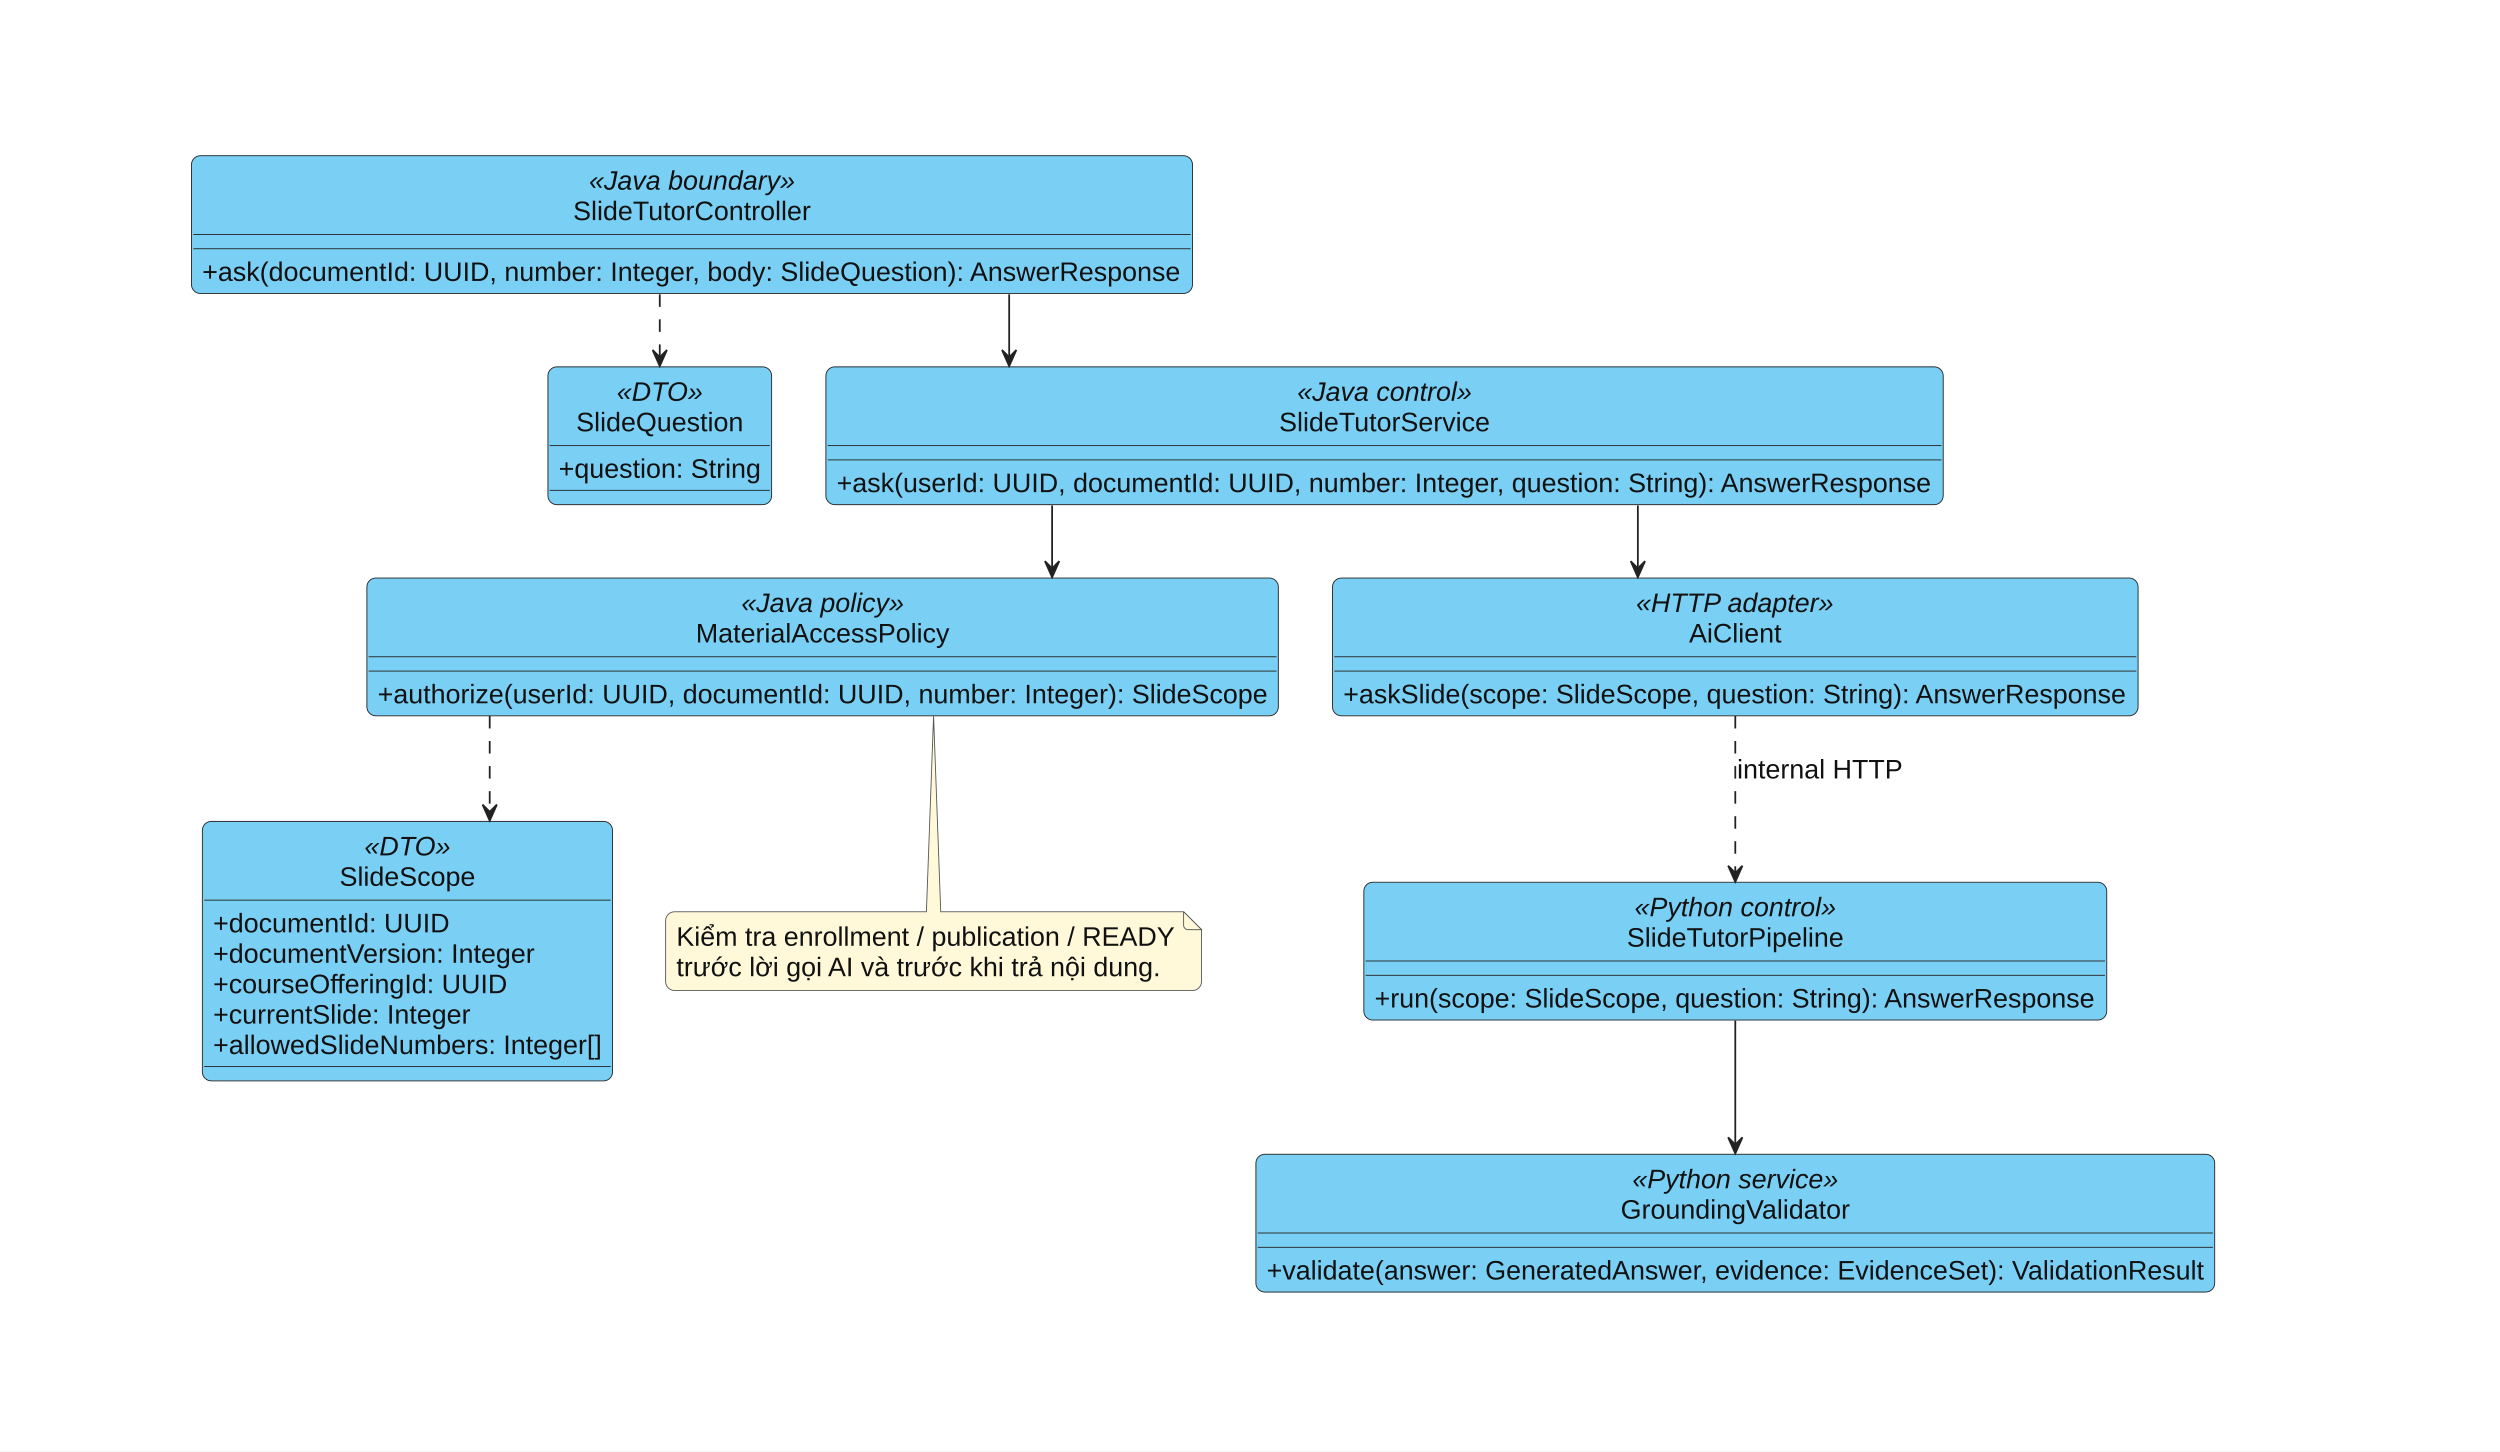
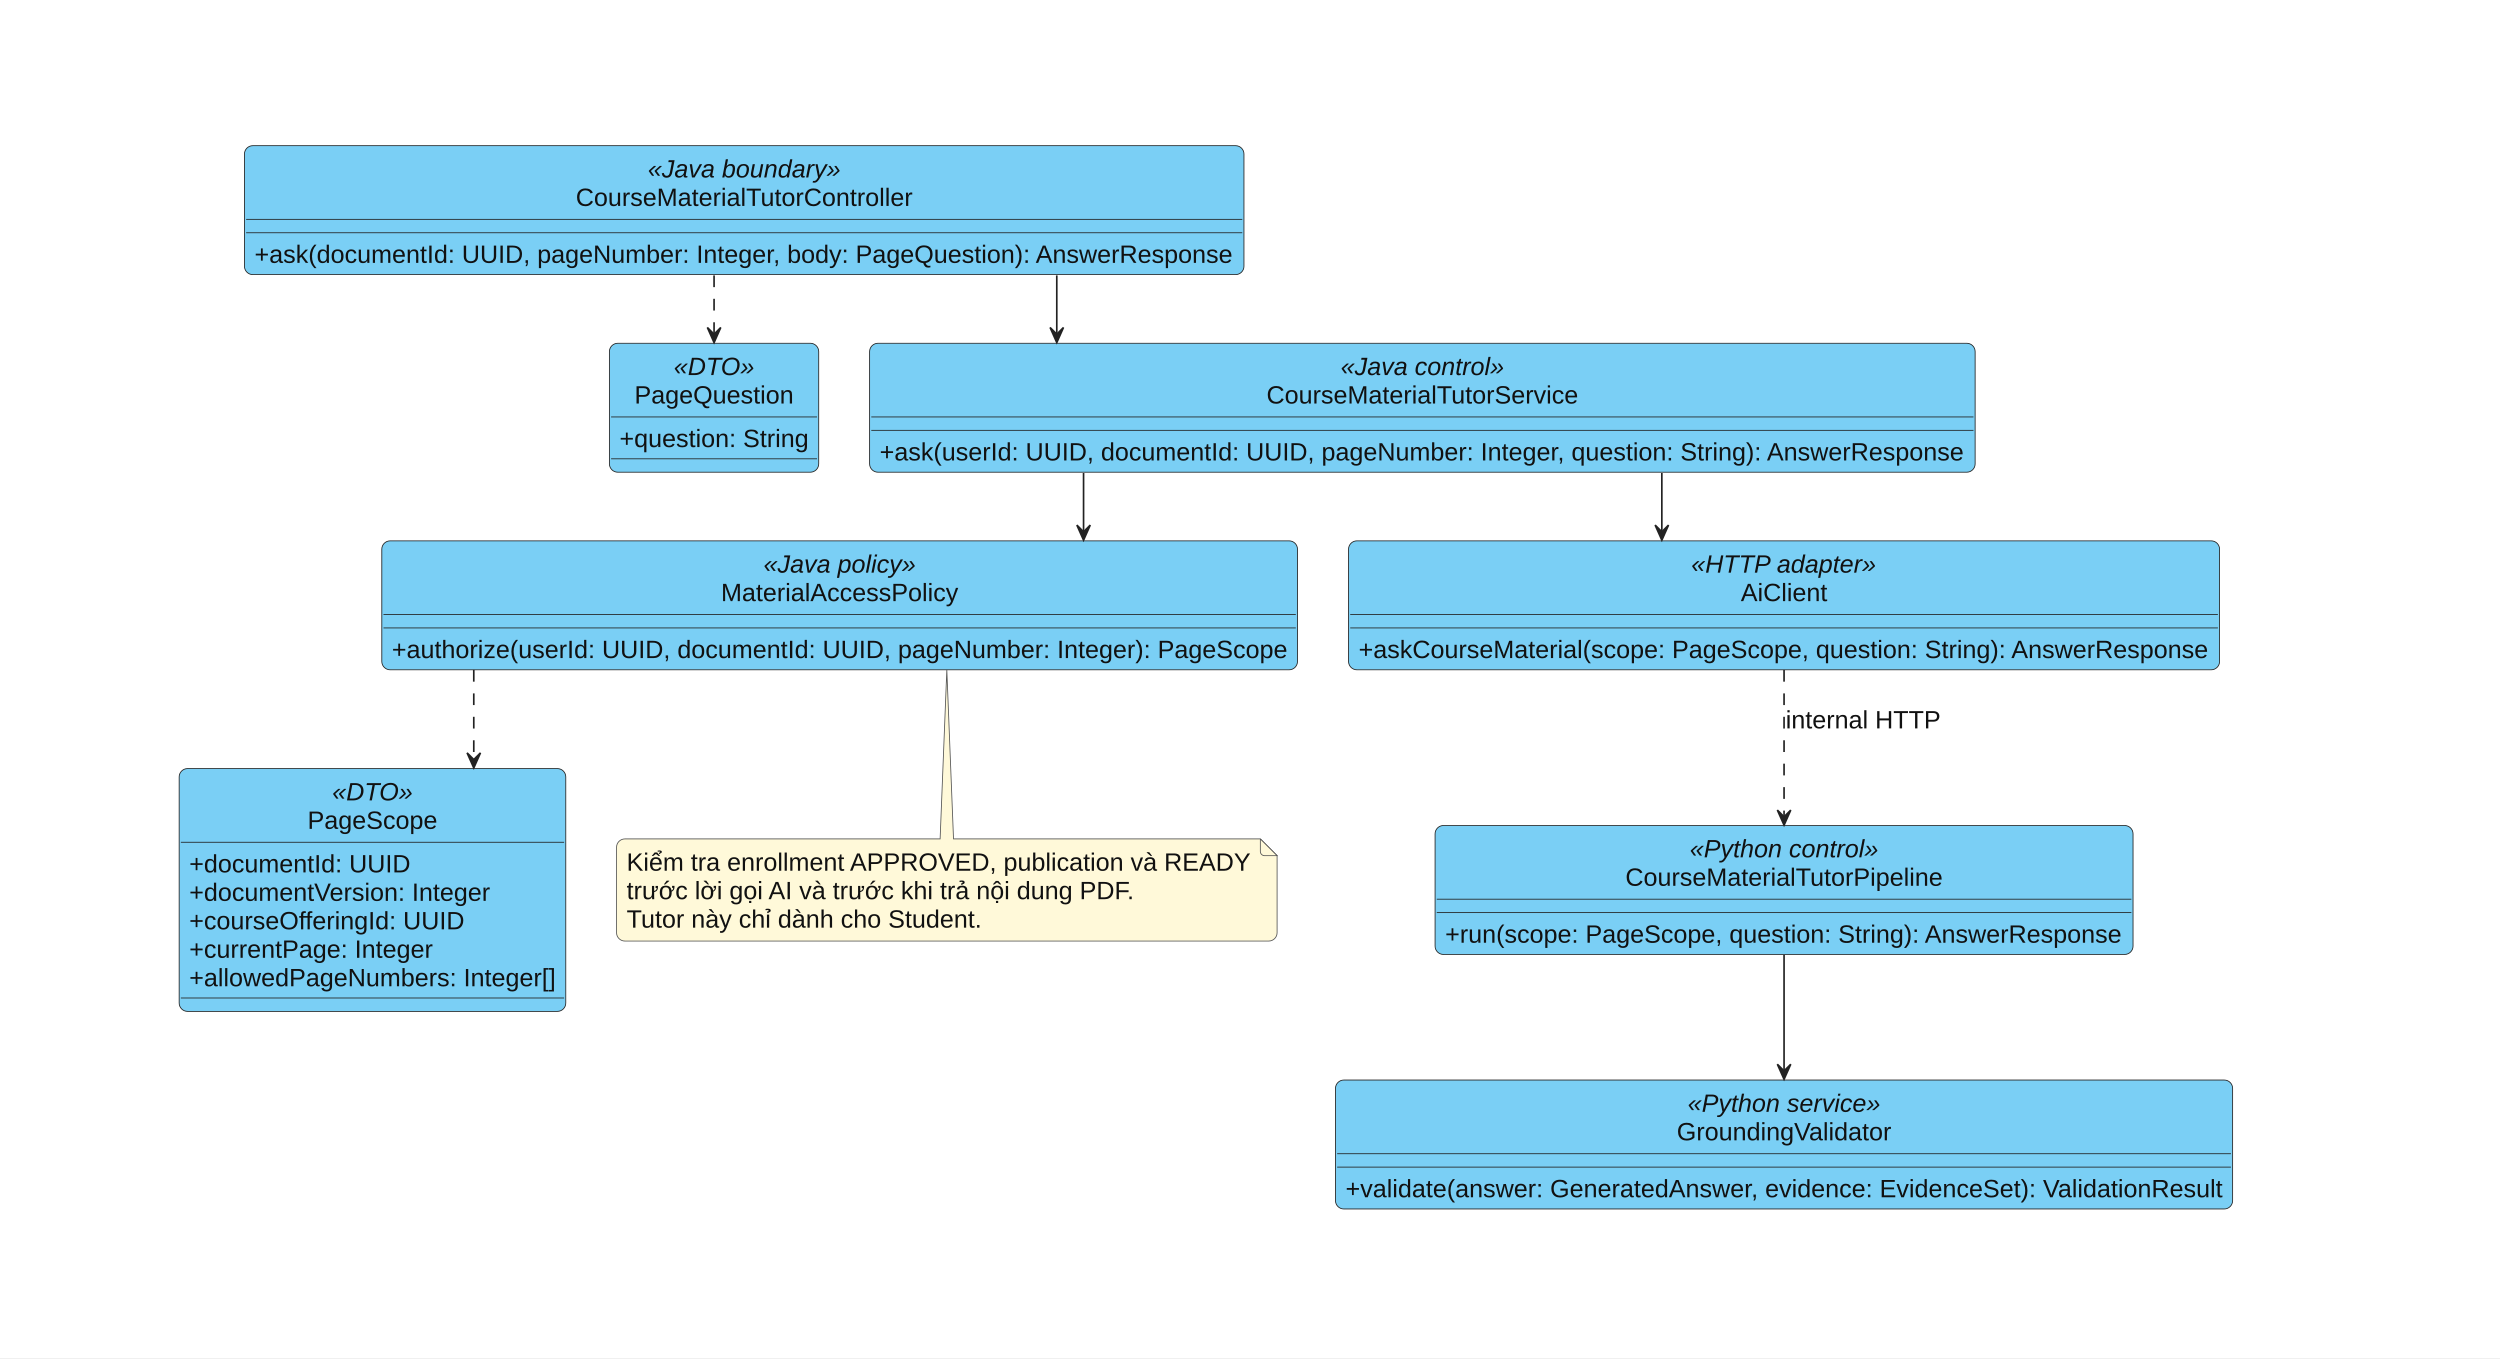
- <svg xmlns="http://www.w3.org/2000/svg" version="1.1" viewBox="-100 -80 1397 811" width="1397" height="811">
-   <rect x="-100" y="-80" width="1397" height="811" fill="#FFFFFF" />
+ <svg xmlns="http://www.w3.org/2000/svg" version="1.1" viewBox="-100 -80 1493 811" width="1493" height="811">
+   <rect x="-100" y="-80" width="1493" height="811" fill="#FFFFFF" />
  <defs />
  <g>
-     <g class="entity" data-qualified-name="SlideTutorController" id="ent0001" data-source-line="25">
-       <rect x="7" y="7" width="559.36" height="77" rx="5" ry="5" fill="#7ACFF5" stroke="#222222" stroke-width="0.50" />
-       <text x="229.14" y="26" font-size="15" fill="#111111" xml:space="preserve" style="white-space: pre" font-style="italic" font-family="Arial">«Java boundary»</text>
-       <text x="220.26" y="43" font-size="15" fill="#111111" xml:space="preserve" style="white-space: pre" font-family="Arial">SlideTutorController</text>
-       <line x1="8" y1="51" x2="565.36" y2="51" stroke="#222222" stroke-width="0.50" />
-       <line x1="8" y1="59" x2="565.36" y2="59" stroke="#222222" stroke-width="0.50" />
-       <text x="13" y="77" font-size="15" fill="#111111" xml:space="preserve" style="white-space: pre" font-family="Arial">+ask(documentId: UUID, number: Integer, body: SlideQuestion): AnswerResponse</text>
+     <g class="entity" data-qualified-name="CourseMaterialTutorController" id="ent0001" data-source-line="22">
+       <rect x="45.99" y="7" width="596.90" height="77" rx="5" ry="5" fill="#7ACFF5" stroke="#222222" stroke-width="0.50" />
+       <text x="286.90" y="26" font-size="15" fill="#111111" xml:space="preserve" style="white-space: pre" font-style="italic" font-family="Arial">«Java boundary»</text>
+       <text x="243.85" y="43" font-size="15" fill="#111111" xml:space="preserve" style="white-space: pre" font-family="Arial">CourseMaterialTutorController</text>
+       <line x1="46.99" y1="51" x2="641.89" y2="51" stroke="#222222" stroke-width="0.50" />
+       <line x1="46.99" y1="59" x2="641.89" y2="59" stroke="#222222" stroke-width="0.50" />
+       <text x="51.99" y="77" font-size="15" fill="#111111" xml:space="preserve" style="white-space: pre" font-family="Arial">+ask(documentId: UUID, pageNumber: Integer, body: PageQuestion): AnswerResponse</text>
    </g>
-     <g class="entity" data-qualified-name="SlideQuestion" id="ent0002" data-source-line="28">
-       <rect x="206.19" y="125" width="124.99" height="77" rx="5" ry="5" fill="#7ACFF5" stroke="#222222" stroke-width="0.50" />
-       <text x="244.65" y="144" font-size="15" fill="#111111" xml:space="preserve" style="white-space: pre" font-style="italic" font-family="Arial">«DTO»</text>
-       <text x="221.99" y="161" font-size="15" fill="#111111" xml:space="preserve" style="white-space: pre" font-family="Arial">SlideQuestion</text>
-       <line x1="207.19" y1="169" x2="330.18" y2="169" stroke="#222222" stroke-width="0.50" />
-       <text x="212.19" y="187" font-size="15" fill="#111111" xml:space="preserve" style="white-space: pre" font-family="Arial">+question: String</text>
-       <line x1="207.19" y1="194" x2="330.18" y2="194" stroke="#222222" stroke-width="0.50" />
+     <g class="entity" data-qualified-name="PageQuestion" id="ent0002" data-source-line="25">
+       <rect x="263.94" y="125" width="124.99" height="77" rx="5" ry="5" fill="#7ACFF5" stroke="#222222" stroke-width="0.50" />
+       <text x="302.40" y="144" font-size="15" fill="#111111" xml:space="preserve" style="white-space: pre" font-style="italic" font-family="Arial">«DTO»</text>
+       <text x="278.90" y="161" font-size="15" fill="#111111" xml:space="preserve" style="white-space: pre" font-family="Arial">PageQuestion</text>
+       <line x1="264.94" y1="169" x2="387.93" y2="169" stroke="#222222" stroke-width="0.50" />
+       <text x="269.94" y="187" font-size="15" fill="#111111" xml:space="preserve" style="white-space: pre" font-family="Arial">+question: String</text>
+       <line x1="264.94" y1="194" x2="387.93" y2="194" stroke="#222222" stroke-width="0.50" />
    </g>
-     <g class="entity" data-qualified-name="SlideTutorService" id="ent0003" data-source-line="31">
-       <rect x="361.50" y="125" width="624.36" height="77" rx="5" ry="5" fill="#7ACFF5" stroke="#222222" stroke-width="0.50" />
-       <text x="624.90" y="144" font-size="15" fill="#111111" xml:space="preserve" style="white-space: pre" font-style="italic" font-family="Arial">«Java control»</text>
-       <text x="614.77" y="161" font-size="15" fill="#111111" xml:space="preserve" style="white-space: pre" font-family="Arial">SlideTutorService</text>
-       <line x1="362.50" y1="169" x2="984.86" y2="169" stroke="#222222" stroke-width="0.50" />
-       <line x1="362.50" y1="177" x2="984.86" y2="177" stroke="#222222" stroke-width="0.50" />
-       <text x="367.50" y="195" font-size="15" fill="#111111" xml:space="preserve" style="white-space: pre" font-family="Arial">+ask(userId: UUID, documentId: UUID, number: Integer, question: String): AnswerResponse</text>
+     <g class="entity" data-qualified-name="CourseMaterialTutorService" id="ent0003" data-source-line="28">
+       <rect x="419.33" y="125" width="660.22" height="77" rx="5" ry="5" fill="#7ACFF5" stroke="#222222" stroke-width="0.50" />
+       <text x="700.66" y="144" font-size="15" fill="#111111" xml:space="preserve" style="white-space: pre" font-style="italic" font-family="Arial">«Java control»</text>
+       <text x="656.35" y="161" font-size="15" fill="#111111" xml:space="preserve" style="white-space: pre" font-family="Arial">CourseMaterialTutorService</text>
+       <line x1="420.33" y1="169" x2="1078.55" y2="169" stroke="#222222" stroke-width="0.50" />
+       <line x1="420.33" y1="177" x2="1078.55" y2="177" stroke="#222222" stroke-width="0.50" />
+       <text x="425.33" y="195" font-size="15" fill="#111111" xml:space="preserve" style="white-space: pre" font-family="Arial">+ask(userId: UUID, documentId: UUID, pageNumber: Integer, question: String): AnswerResponse</text>
    </g>
-     <g class="entity" data-qualified-name="MaterialAccessPolicy" id="ent0004" data-source-line="34">
-       <rect x="105.02" y="243" width="509.31" height="77" rx="5" ry="5" fill="#7ACFF5" stroke="#222222" stroke-width="0.50" />
-       <text x="314.23" y="262" font-size="15" fill="#111111" xml:space="preserve" style="white-space: pre" font-style="italic" font-family="Arial">«Java policy»</text>
-       <text x="288.82" y="279" font-size="15" fill="#111111" xml:space="preserve" style="white-space: pre" font-family="Arial">MaterialAccessPolicy</text>
-       <line x1="106.02" y1="287" x2="613.33" y2="287" stroke="#222222" stroke-width="0.50" />
-       <line x1="106.02" y1="295" x2="613.33" y2="295" stroke="#222222" stroke-width="0.50" />
-       <text x="111.02" y="313" font-size="15" fill="#111111" xml:space="preserve" style="white-space: pre" font-family="Arial">+authorize(userId: UUID, documentId: UUID, number: Integer): SlideScope</text>
+     <g class="entity" data-qualified-name="MaterialAccessPolicy" id="ent0004" data-source-line="31">
+       <rect x="128.01" y="243" width="546.85" height="77" rx="5" ry="5" fill="#7ACFF5" stroke="#222222" stroke-width="0.50" />
+       <text x="355.99" y="262" font-size="15" fill="#111111" xml:space="preserve" style="white-space: pre" font-style="italic" font-family="Arial">«Java policy»</text>
+       <text x="330.58" y="279" font-size="15" fill="#111111" xml:space="preserve" style="white-space: pre" font-family="Arial">MaterialAccessPolicy</text>
+       <line x1="129.01" y1="287" x2="673.86" y2="287" stroke="#222222" stroke-width="0.50" />
+       <line x1="129.01" y1="295" x2="673.86" y2="295" stroke="#222222" stroke-width="0.50" />
+       <text x="134.01" y="313" font-size="15" fill="#111111" xml:space="preserve" style="white-space: pre" font-family="Arial">+authorize(userId: UUID, documentId: UUID, pageNumber: Integer): PageScope</text>
    </g>
-     <g class="entity" data-qualified-name="AiClient" id="ent0005" data-source-line="37">
-       <rect x="644.60" y="243" width="450.16" height="77" rx="5" ry="5" fill="#7ACFF5" stroke="#222222" stroke-width="0.50" />
-       <text x="814.23" y="262" font-size="15" fill="#111111" xml:space="preserve" style="white-space: pre" font-style="italic" font-family="Arial">«HTTP adapter»</text>
-       <text x="843.83" y="279" font-size="15" fill="#111111" xml:space="preserve" style="white-space: pre" font-family="Arial">AiClient</text>
-       <line x1="645.60" y1="287" x2="1093.76" y2="287" stroke="#222222" stroke-width="0.50" />
-       <line x1="645.60" y1="295" x2="1093.76" y2="295" stroke="#222222" stroke-width="0.50" />
-       <text x="650.60" y="313" font-size="15" fill="#111111" xml:space="preserve" style="white-space: pre" font-family="Arial">+askSlide(scope: SlideScope, question: String): AnswerResponse</text>
+     <g class="entity" data-qualified-name="AiClient" id="ent0005" data-source-line="34">
+       <rect x="705.35" y="243" width="520.18" height="77" rx="5" ry="5" fill="#7ACFF5" stroke="#222222" stroke-width="0.50" />
+       <text x="910.00" y="262" font-size="15" fill="#111111" xml:space="preserve" style="white-space: pre" font-style="italic" font-family="Arial">«HTTP adapter»</text>
+       <text x="939.60" y="279" font-size="15" fill="#111111" xml:space="preserve" style="white-space: pre" font-family="Arial">AiClient</text>
+       <line x1="706.35" y1="287" x2="1224.53" y2="287" stroke="#222222" stroke-width="0.50" />
+       <line x1="706.35" y1="295" x2="1224.53" y2="295" stroke="#222222" stroke-width="0.50" />
+       <text x="711.35" y="313" font-size="15" fill="#111111" xml:space="preserve" style="white-space: pre" font-family="Arial">+askCourseMaterial(scope: PageScope, question: String): AnswerResponse</text>
    </g>
-     <g class="entity" data-qualified-name="SlideTutorPipeline" id="ent0006" data-source-line="40">
-       <rect x="662.11" y="413" width="415.14" height="77" rx="5" ry="5" fill="#7ACFF5" stroke="#222222" stroke-width="0.50" />
-       <text x="813.39" y="432" font-size="15" fill="#111111" xml:space="preserve" style="white-space: pre" font-style="italic" font-family="Arial">«Python control»</text>
-       <text x="809.09" y="449" font-size="15" fill="#111111" xml:space="preserve" style="white-space: pre" font-family="Arial">SlideTutorPipeline</text>
-       <line x1="663.11" y1="457" x2="1076.25" y2="457" stroke="#222222" stroke-width="0.50" />
-       <line x1="663.11" y1="465" x2="1076.25" y2="465" stroke="#222222" stroke-width="0.50" />
-       <text x="668.11" y="483" font-size="15" fill="#111111" xml:space="preserve" style="white-space: pre" font-family="Arial">+run(scope: SlideScope, question: String): AnswerResponse</text>
+     <g class="entity" data-qualified-name="CourseMaterialTutorPipeline" id="ent0006" data-source-line="37">
+       <rect x="757.03" y="413" width="416.82" height="77" rx="5" ry="5" fill="#7ACFF5" stroke="#222222" stroke-width="0.50" />
+       <text x="909.15" y="432" font-size="15" fill="#111111" xml:space="preserve" style="white-space: pre" font-style="italic" font-family="Arial">«Python control»</text>
+       <text x="870.67" y="449" font-size="15" fill="#111111" xml:space="preserve" style="white-space: pre" font-family="Arial">CourseMaterialTutorPipeline</text>
+       <line x1="758.03" y1="457" x2="1172.85" y2="457" stroke="#222222" stroke-width="0.50" />
+       <line x1="758.03" y1="465" x2="1172.85" y2="465" stroke="#222222" stroke-width="0.50" />
+       <text x="763.03" y="483" font-size="15" fill="#111111" xml:space="preserve" style="white-space: pre" font-family="Arial">+run(scope: PageScope, question: String): AnswerResponse</text>
    </g>
-     <g class="entity" data-qualified-name="SlideScope" id="ent0007" data-source-line="43">
-       <rect x="13.08" y="379" width="229.20" height="145" rx="5" ry="5" fill="#7ACFF5" stroke="#222222" stroke-width="0.50" />
-       <text x="103.64" y="398" font-size="15" fill="#111111" xml:space="preserve" style="white-space: pre" font-style="italic" font-family="Arial">«DTO»</text>
-       <text x="89.74" y="415" font-size="15" fill="#111111" xml:space="preserve" style="white-space: pre" font-family="Arial">SlideScope</text>
-       <line x1="14.08" y1="423" x2="241.28" y2="423" stroke="#222222" stroke-width="0.50" />
-       <text x="19.08" y="441" font-size="15" fill="#111111" xml:space="preserve" style="white-space: pre" font-family="Arial">+documentId: UUID</text>
-       <text x="19.08" y="458" font-size="15" fill="#111111" xml:space="preserve" style="white-space: pre" font-family="Arial">+documentVersion: Integer</text>
-       <text x="19.08" y="475" font-size="15" fill="#111111" xml:space="preserve" style="white-space: pre" font-family="Arial">+courseOfferingId: UUID</text>
-       <text x="19.08" y="492" font-size="15" fill="#111111" xml:space="preserve" style="white-space: pre" font-family="Arial">+currentSlide: Integer</text>
-       <text x="19.08" y="509" font-size="15" fill="#111111" xml:space="preserve" style="white-space: pre" font-family="Arial">+allowedSlideNumbers: Integer[]</text>
-       <line x1="14.08" y1="516" x2="241.28" y2="516" stroke="#222222" stroke-width="0.50" />
+     <g class="entity" data-qualified-name="PageScope" id="ent0007" data-source-line="40">
+       <rect x="7" y="379" width="230.88" height="145" rx="5" ry="5" fill="#7ACFF5" stroke="#222222" stroke-width="0.50" />
+       <text x="98.40" y="398" font-size="15" fill="#111111" xml:space="preserve" style="white-space: pre" font-style="italic" font-family="Arial">«DTO»</text>
+       <text x="83.66" y="415" font-size="15" fill="#111111" xml:space="preserve" style="white-space: pre" font-family="Arial">PageScope</text>
+       <line x1="8" y1="423" x2="236.88" y2="423" stroke="#222222" stroke-width="0.50" />
+       <text x="13" y="441" font-size="15" fill="#111111" xml:space="preserve" style="white-space: pre" font-family="Arial">+documentId: UUID</text>
+       <text x="13" y="458" font-size="15" fill="#111111" xml:space="preserve" style="white-space: pre" font-family="Arial">+documentVersion: Integer</text>
+       <text x="13" y="475" font-size="15" fill="#111111" xml:space="preserve" style="white-space: pre" font-family="Arial">+courseOfferingId: UUID</text>
+       <text x="13" y="492" font-size="15" fill="#111111" xml:space="preserve" style="white-space: pre" font-family="Arial">+currentPage: Integer</text>
+       <text x="13" y="509" font-size="15" fill="#111111" xml:space="preserve" style="white-space: pre" font-family="Arial">+allowedPageNumbers: Integer[]</text>
+       <line x1="8" y1="516" x2="236.88" y2="516" stroke="#222222" stroke-width="0.50" />
    </g>
-     <g class="entity" data-qualified-name="GroundingValidator" id="ent0008" data-source-line="50">
-       <rect x="601.80" y="565" width="535.77" height="77" rx="5" ry="5" fill="#7ACFF5" stroke="#222222" stroke-width="0.50" />
-       <text x="812.15" y="584" font-size="15" fill="#111111" xml:space="preserve" style="white-space: pre" font-style="italic" font-family="Arial">«Python service»</text>
-       <text x="805.62" y="601" font-size="15" fill="#111111" xml:space="preserve" style="white-space: pre" font-family="Arial">GroundingValidator</text>
-       <line x1="602.80" y1="609" x2="1136.57" y2="609" stroke="#222222" stroke-width="0.50" />
-       <line x1="602.80" y1="617" x2="1136.57" y2="617" stroke="#222222" stroke-width="0.50" />
-       <text x="607.80" y="635" font-size="15" fill="#111111" xml:space="preserve" style="white-space: pre" font-family="Arial">+validate(answer: GeneratedAnswer, evidence: EvidenceSet): ValidationResult</text>
+     <g class="entity" data-qualified-name="GroundingValidator" id="ent0008" data-source-line="47">
+       <rect x="697.55" y="565" width="535.77" height="77" rx="5" ry="5" fill="#7ACFF5" stroke="#222222" stroke-width="0.50" />
+       <text x="907.90" y="584" font-size="15" fill="#111111" xml:space="preserve" style="white-space: pre" font-style="italic" font-family="Arial">«Python service»</text>
+       <text x="901.37" y="601" font-size="15" fill="#111111" xml:space="preserve" style="white-space: pre" font-family="Arial">GroundingValidator</text>
+       <line x1="698.55" y1="609" x2="1232.32" y2="609" stroke="#222222" stroke-width="0.50" />
+       <line x1="698.55" y1="617" x2="1232.32" y2="617" stroke="#222222" stroke-width="0.50" />
+       <text x="703.55" y="635" font-size="15" fill="#111111" xml:space="preserve" style="white-space: pre" font-family="Arial">+validate(answer: GeneratedAnswer, evidence: EvidenceSet): ValidationResult</text>
    </g>
-     <g class="entity" data-qualified-name="GMN16" id="ent0017" data-source-line="61">
-       <path d="M271.95,434.50 L271.95,468.50 A5,5 0 0 0 276.95,473.50 L566.40,473.50 A5,5 0 0 0 571.40,468.50 L571.40,439.50 L561.40,429.50 L425.68,429.50 L421.68,320.08 L417.68,429.50 L276.95,429.50 A5,5 0 0 0 271.95,434.50" fill="#FFF9D9" stroke="#555555" stroke-width="0.50" />
-       <path d="M561.40,429.50 L561.40,437 A2.50,2.50 0 0 0 563.90,439.50 L571.40,439.50 L561.40,429.50" fill="#FFF9D9" stroke="#555555" stroke-width="0.50" />
-       <text x="277.95" y="448.50" font-size="15" fill="#111111" xml:space="preserve" style="white-space: pre" font-family="Arial">Kiểm tra enrollment / publication / READY</text>
-       <text x="277.95" y="465.50" font-size="15" fill="#111111" xml:space="preserve" style="white-space: pre" font-family="Arial">trước lời gọi AI và trước khi trả nội dung.</text>
+     <g class="entity" data-qualified-name="GMN16" id="ent0017" data-source-line="60">
+       <path d="M268.20,426 L268.20,477 A5,5 0 0 0 273.20,482 L657.68,482 A5,5 0 0 0 662.68,477 L662.68,431 L652.68,421 L469.44,421 L465.44,320.08 L461.44,421 L273.20,421 A5,5 0 0 0 268.20,426" fill="#FFF9D9" stroke="#555555" stroke-width="0.50" />
+       <path d="M652.68,421 L652.68,428.50 A2.50,2.50 0 0 0 655.18,431 L662.68,431 L652.68,421" fill="#FFF9D9" stroke="#555555" stroke-width="0.50" />
+       <text x="274.20" y="440" font-size="15" fill="#111111" xml:space="preserve" style="white-space: pre" font-family="Arial">Kiểm tra enrollment APPROVED, publication và READY</text>
+       <text x="274.20" y="457" font-size="15" fill="#111111" xml:space="preserve" style="white-space: pre" font-family="Arial">trước lời gọi AI và trước khi trả nội dung PDF.</text>
+       <text x="274.20" y="474" font-size="15" fill="#111111" xml:space="preserve" style="white-space: pre" font-family="Arial">Tutor này chỉ dành cho Student.</text>
    </g>
-     <g class="link" data-entity-1="ent0001" data-entity-2="ent0002" id="lnk9" data-source-line="53" data-link-type="dependency">
-       <path d="M268.68,84.46 C268.68,97.35 268.68,106.69 268.68,119.58" fill="none" stroke="#222222" stroke-width="1" stroke-dasharray="7,7" />
-       <polygon points="268.68,124.58 272.68,115.58 268.68,119.58 264.68,115.58 268.68,124.58" fill="#222222" stroke="#222222" stroke-width="1" />
+     <g class="link" data-entity-1="ent0001" data-entity-2="ent0002" id="lnk9" data-source-line="51" data-link-type="dependency">
+       <path d="M326.44,84.46 C326.44,97.35 326.44,106.69 326.44,119.58" fill="none" stroke="#222222" stroke-width="1" stroke-dasharray="7,7" />
+       <polygon points="326.44,124.58 330.44,115.58 326.44,119.58 322.44,115.58 326.44,124.58" fill="#222222" stroke="#222222" stroke-width="1" />
    </g>
-     <g class="link" data-entity-1="ent0001" data-entity-2="ent0003" id="lnk10" data-source-line="54" data-link-type="dependency">
-       <path d="M463.93,84.46 C463.93,97.35 463.93,106.69 463.93,119.58" fill="none" stroke="#222222" stroke-width="1" />
-       <polygon points="463.93,124.58 467.93,115.58 463.93,119.58 459.93,115.58 463.93,124.58" fill="#222222" stroke="#222222" stroke-width="1" />
+     <g class="link" data-entity-1="ent0001" data-entity-2="ent0003" id="lnk10" data-source-line="52" data-link-type="dependency">
+       <path d="M531.11,84.46 C531.11,97.35 531.11,106.69 531.11,119.58" fill="none" stroke="#222222" stroke-width="1" />
+       <polygon points="531.11,124.58 535.11,115.58 531.11,119.58 527.11,115.58 531.11,124.58" fill="#222222" stroke="#222222" stroke-width="1" />
    </g>
-     <g class="link" data-entity-1="ent0003" data-entity-2="ent0004" id="lnk11" data-source-line="55" data-link-type="dependency">
-       <path d="M487.92,202.46 C487.92,215.35 487.92,224.69 487.92,237.58" fill="none" stroke="#222222" stroke-width="1" />
-       <polygon points="487.92,242.58 491.92,233.58 487.92,237.58 483.92,233.58 487.92,242.58" fill="#222222" stroke="#222222" stroke-width="1" />
+     <g class="link" data-entity-1="ent0003" data-entity-2="ent0004" id="lnk11" data-source-line="53" data-link-type="dependency">
+       <path d="M547.1,202.46 C547.1,215.35 547.1,224.69 547.1,237.58" fill="none" stroke="#222222" stroke-width="1" />
+       <polygon points="547.10,242.58 551.10,233.58 547.10,237.58 543.10,233.58 547.10,242.58" fill="#222222" stroke="#222222" stroke-width="1" />
    </g>
-     <g class="link" data-entity-1="ent0004" data-entity-2="ent0007" id="lnk12" data-source-line="56" data-link-type="dependency">
-       <path d="M173.65,320.08 C173.65,337.42 173.65,353.47 173.65,373.61" fill="none" stroke="#222222" stroke-width="1" stroke-dasharray="7,7" />
-       <polygon points="173.65,378.61 177.65,369.61 173.65,373.61 169.65,369.61 173.65,378.61" fill="#222222" stroke="#222222" stroke-width="1" />
+     <g class="link" data-entity-1="ent0004" data-entity-2="ent0007" id="lnk12" data-source-line="54" data-link-type="dependency">
+       <path d="M182.94,320.08 C182.94,337.42 182.94,353.47 182.94,373.61" fill="none" stroke="#222222" stroke-width="1" stroke-dasharray="7,7" />
+       <polygon points="182.94,378.61 186.94,369.61 182.94,373.61 178.94,369.61 182.94,378.61" fill="#222222" stroke="#222222" stroke-width="1" />
    </g>
-     <g class="link" data-entity-1="ent0003" data-entity-2="ent0005" id="lnk13" data-source-line="57" data-link-type="dependency">
-       <path d="M815.23,202.46 C815.23,215.35 815.23,224.69 815.23,237.58" fill="none" stroke="#222222" stroke-width="1" />
-       <polygon points="815.23,242.58 819.23,233.58 815.23,237.58 811.23,233.58 815.23,242.58" fill="#222222" stroke="#222222" stroke-width="1" />
+     <g class="link" data-entity-1="ent0003" data-entity-2="ent0005" id="lnk13" data-source-line="55" data-link-type="dependency">
+       <path d="M892.45,202.46 C892.45,215.35 892.45,224.69 892.45,237.58" fill="none" stroke="#222222" stroke-width="1" />
+       <polygon points="892.45,242.58 896.45,233.58 892.45,237.58 888.45,233.58 892.45,242.58" fill="#222222" stroke="#222222" stroke-width="1" />
    </g>
-     <g class="link" data-entity-1="ent0005" data-entity-2="ent0006" id="lnk14" data-source-line="58" data-link-type="dependency">
-       <path d="M869.68,320.08 C869.68,347.8 869.68,380.03 869.68,407.78" fill="none" stroke="#222222" stroke-width="1" stroke-dasharray="7,7" />
-       <polygon points="869.68,412.78 873.68,403.78 869.68,407.78 865.68,403.78 869.68,412.78" fill="#222222" stroke="#222222" stroke-width="1" />
-       <text x="870.68" y="355" font-size="15" fill="#111111" xml:space="preserve" style="white-space: pre" font-family="Arial">internal HTTP</text>
+     <g class="link" data-entity-1="ent0005" data-entity-2="ent0006" id="lnk14" data-source-line="56" data-link-type="dependency">
+       <path d="M965.44,320.08 C965.44,347.8 965.44,380.03 965.44,407.78" fill="none" stroke="#222222" stroke-width="1" stroke-dasharray="7,7" />
+       <polygon points="965.44,412.78 969.44,403.78 965.44,407.78 961.44,403.78 965.44,412.78" fill="#222222" stroke="#222222" stroke-width="1" />
+       <text x="966.44" y="355" font-size="15" fill="#111111" xml:space="preserve" style="white-space: pre" font-family="Arial">internal HTTP</text>
    </g>
-     <g class="link" data-entity-1="ent0006" data-entity-2="ent0008" id="lnk15" data-source-line="59" data-link-type="dependency">
-       <path d="M869.68,490.25 C869.68,513.03 869.68,536.74 869.68,559.56" fill="none" stroke="#222222" stroke-width="1" />
-       <polygon points="869.68,564.56 873.68,555.56 869.68,559.56 865.68,555.56 869.68,564.56" fill="#222222" stroke="#222222" stroke-width="1" />
+     <g class="link" data-entity-1="ent0006" data-entity-2="ent0008" id="lnk15" data-source-line="57" data-link-type="dependency">
+       <path d="M965.44,490.25 C965.44,513.03 965.44,536.74 965.44,559.56" fill="none" stroke="#222222" stroke-width="1" />
+       <polygon points="965.44,564.56 969.44,555.56 965.44,559.56 961.44,555.56 965.44,564.56" fill="#222222" stroke="#222222" stroke-width="1" />
    </g>
  </g>
</svg>
